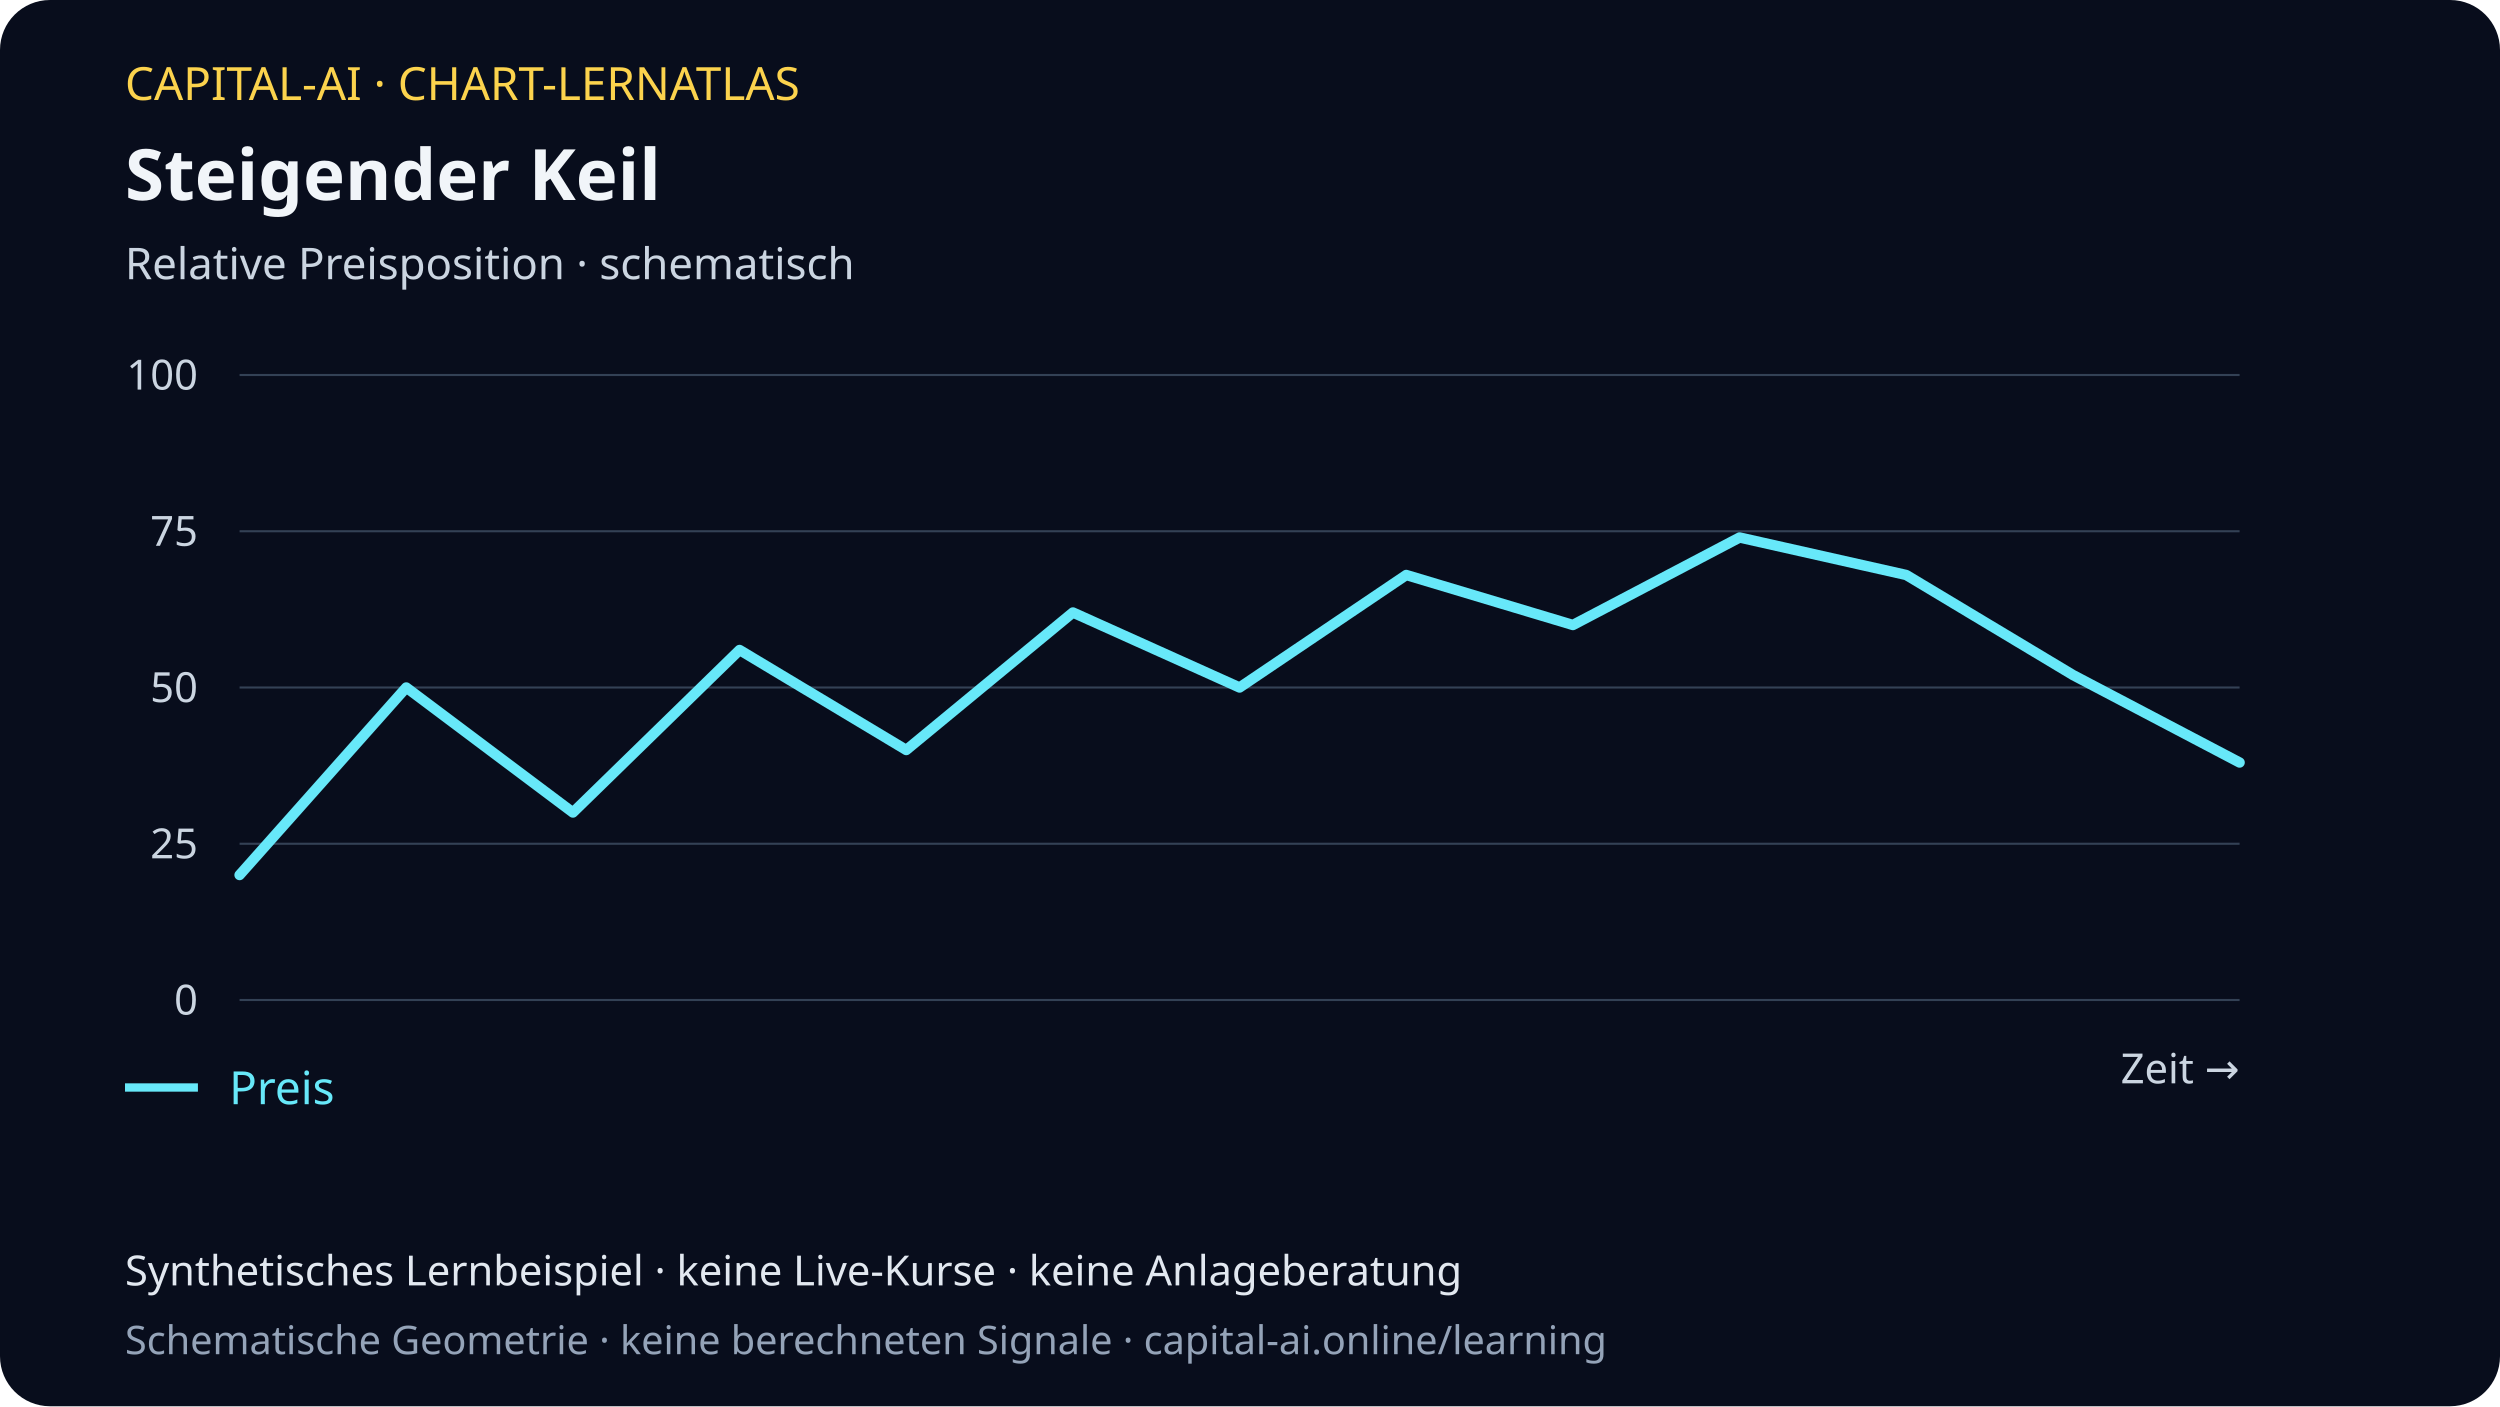
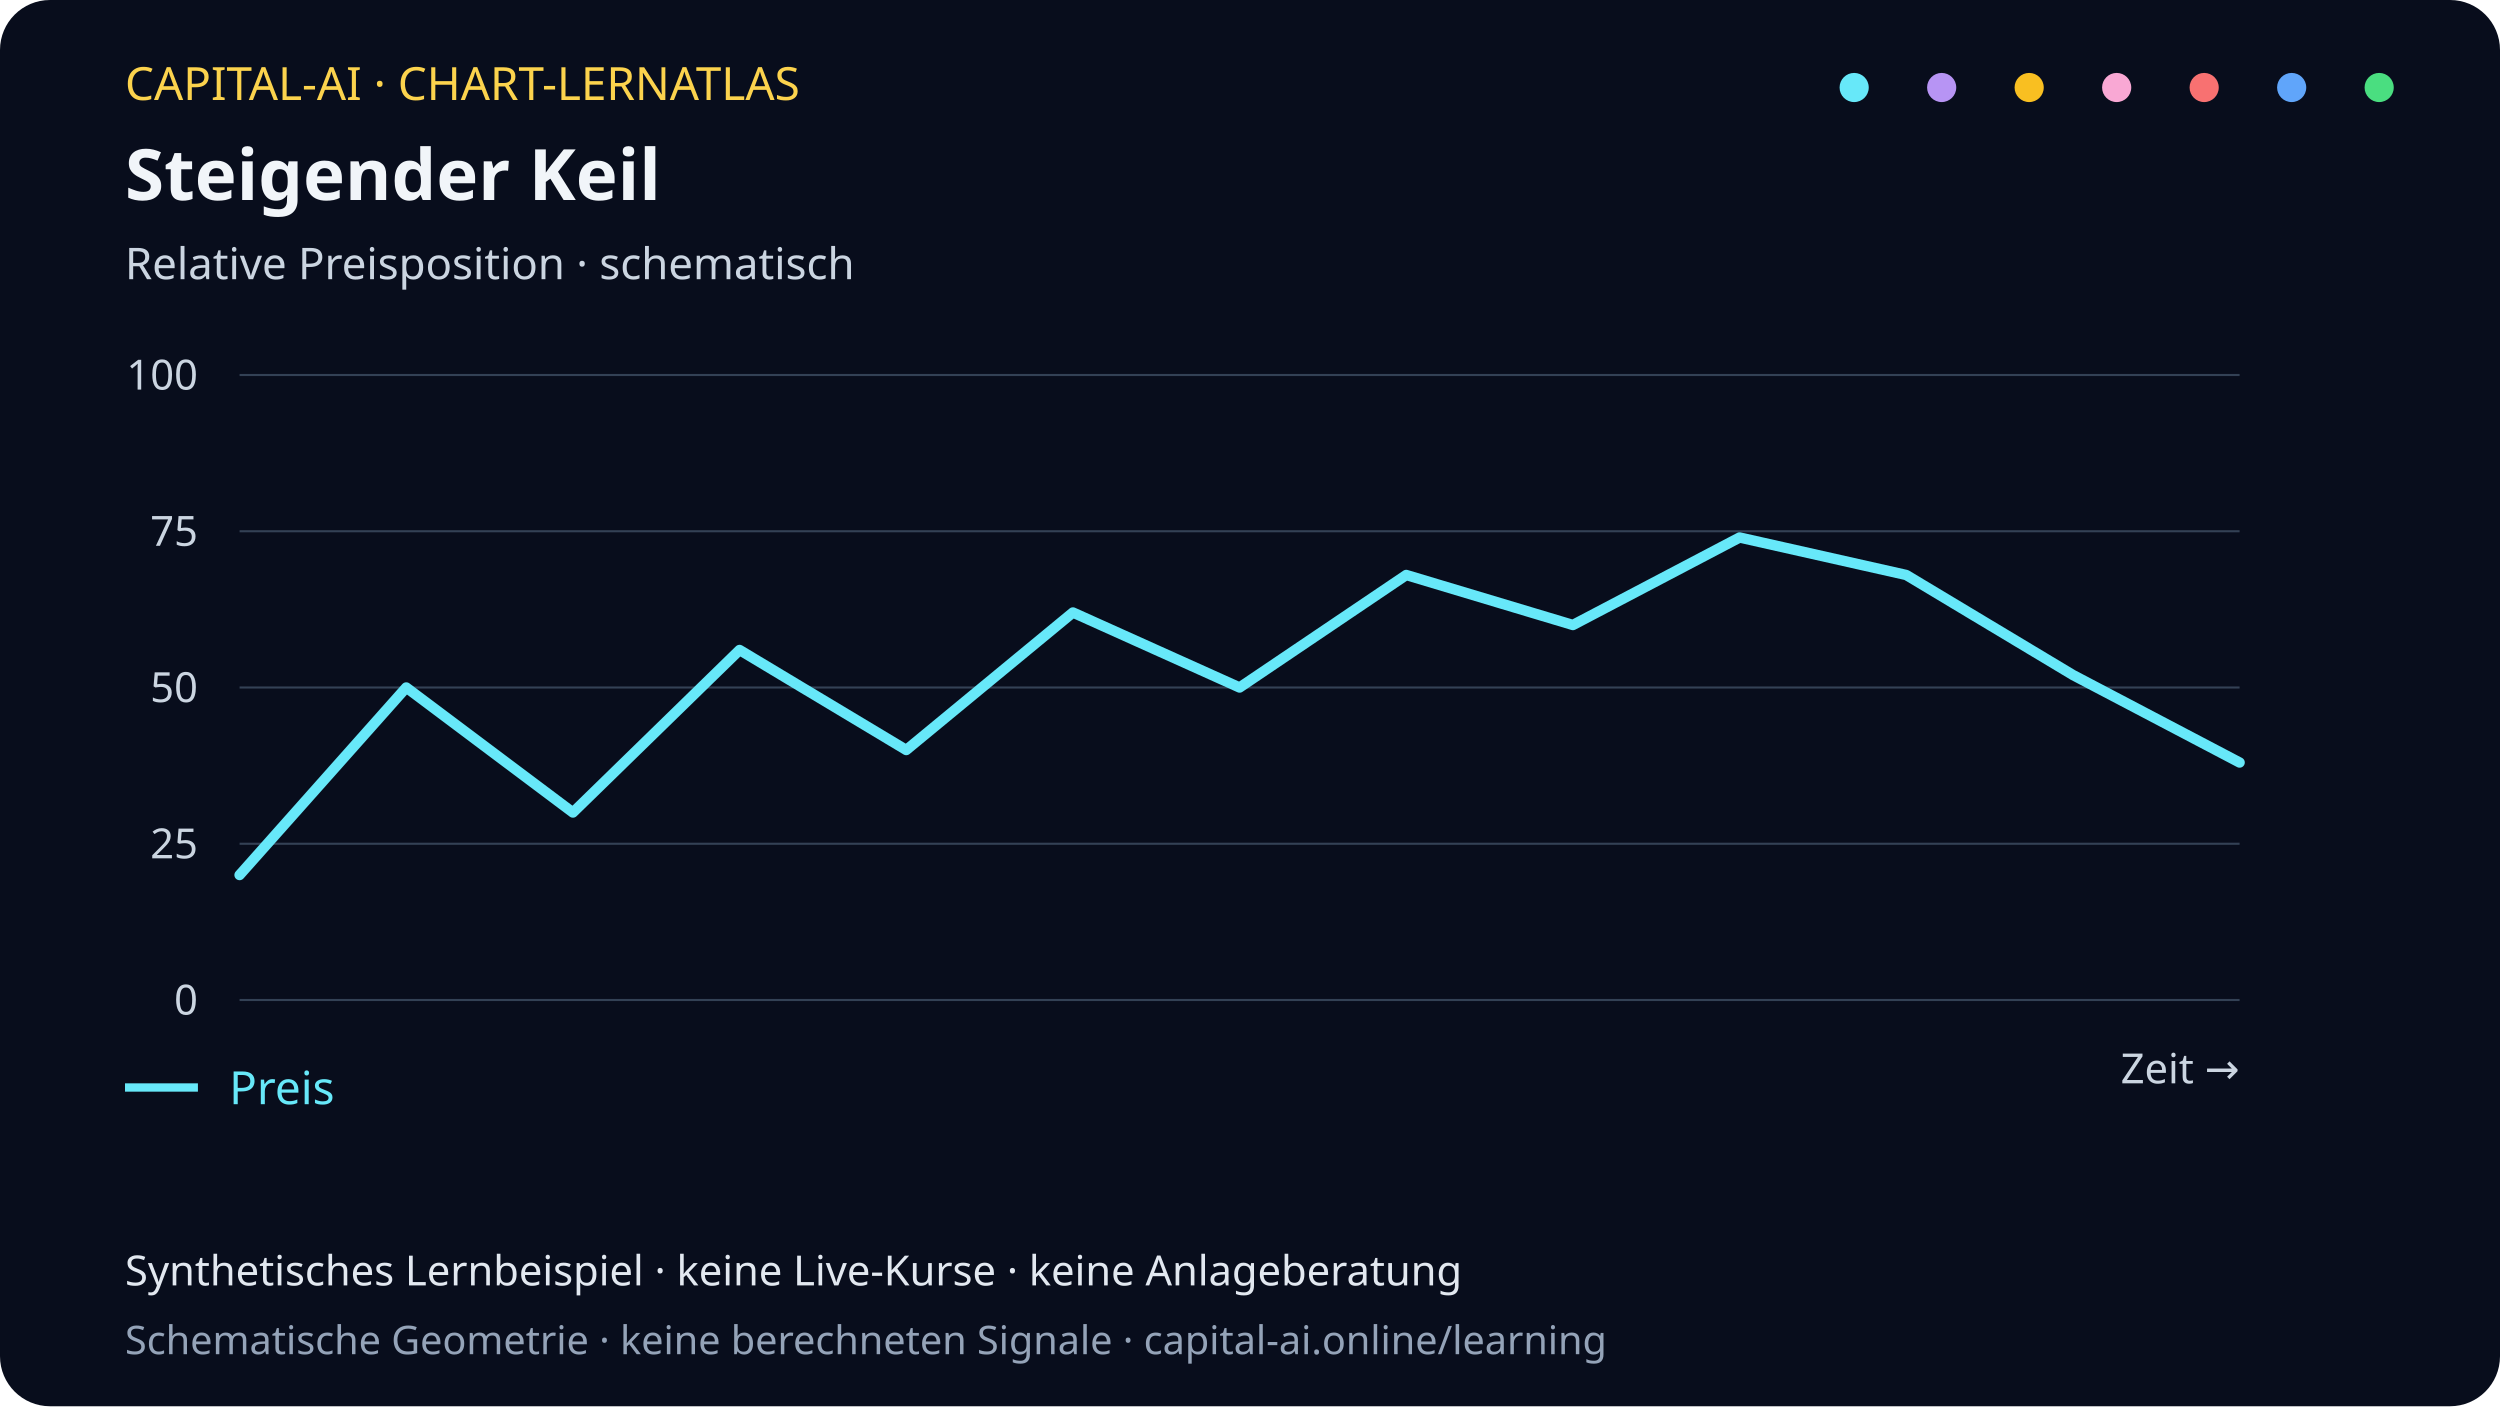
<svg xmlns="http://www.w3.org/2000/svg" viewBox="0 0 1200 675" role="img" aria-label="Steigender Keil. Beide Grenzen steigen; die untere Grenze steigt schneller und verengt die Spanne. Das Schema vereinfacht Verlauf und Zeitebene. Synthetisches Lernbeispiel · keine Live-Kurse · keine Anlageberatung" class="h-auto w-full rounded-xl">
  <rect width="1200" height="675" rx="24" fill="#080d1c" />
+   <g aria-hidden="true" data-universe-spectrum="CAPITAL_AI_UNIVERSE@1">
+     <circle cx="890" cy="42" r="7" fill="#67E8F9" />
+     <circle cx="932" cy="42" r="7" fill="#B794F4" />
+     <circle cx="974" cy="42" r="7" fill="#F9BF21" />
+     <circle cx="1016" cy="42" r="7" fill="#F9A8D4" />
+     <circle cx="1058" cy="42" r="7" fill="#F87171" />
+     <circle cx="1100" cy="42" r="7" fill="#60A5FA" />
+     <circle cx="1142" cy="42" r="7" fill="#4ADE80" />
+   </g>
  <g font-family="system-ui, sans-serif">
    <text x="60" y="48" fill="#fcd34d" font-size="22">CAPITAL-AI · CHART-LERNATLAS</text>
    <text x="60" y="96" fill="#f1f5f9" font-size="34" font-weight="700">Steigender Keil</text>
    <text x="60" y="134" fill="#cbd5e1" font-size="21">Relative Preisposition · schematisch</text>
    <g>
      <line x1="115" x2="1075" y1="480" y2="480" stroke="#334155" />
      <text x="95" y="487" text-anchor="end" fill="#cbd5e1" font-size="20">0</text>
    </g>
    <g>
      <line x1="115" x2="1075" y1="405" y2="405" stroke="#334155" />
      <text x="95" y="412" text-anchor="end" fill="#cbd5e1" font-size="20">25</text>
    </g>
    <g>
      <line x1="115" x2="1075" y1="330" y2="330" stroke="#334155" />
      <text x="95" y="337" text-anchor="end" fill="#cbd5e1" font-size="20">50</text>
    </g>
    <g>
      <line x1="115" x2="1075" y1="255" y2="255" stroke="#334155" />
      <text x="95" y="262" text-anchor="end" fill="#cbd5e1" font-size="20">75</text>
    </g>
    <g>
      <line x1="115" x2="1075" y1="180" y2="180" stroke="#334155" />
      <text x="95" y="187" text-anchor="end" fill="#cbd5e1" font-size="20">100</text>
    </g>
    <g>
      <polyline points="115,420 195,330 275,390 355,312 435,360 515,294 595,330 675,276 755,300 835,258 915,276 995,324 1075,366" fill="none" stroke="#67e8f9" stroke-width="5" stroke-linejoin="round" stroke-linecap="round" />
      <line x1="60" x2="95" y1="522" y2="522" stroke="#67e8f9" stroke-width="4" />
      <text x="110" y="530" fill="#67e8f9" font-size="22">Preis</text>
    </g>
    <text x="1075" y="520" text-anchor="end" fill="#cbd5e1" font-size="20">Zeit →</text>
    <text x="60" y="617" fill="#e2e8f0" font-size="20">Synthetisches Lernbeispiel · keine Live-Kurse · keine Anlageberatung</text>
    <text x="60" y="650" fill="#94a3b8" font-size="19">Schematische Geometrie · keine berechneten Signale · capital-ai.online/learning</text>
  </g>
</svg>
